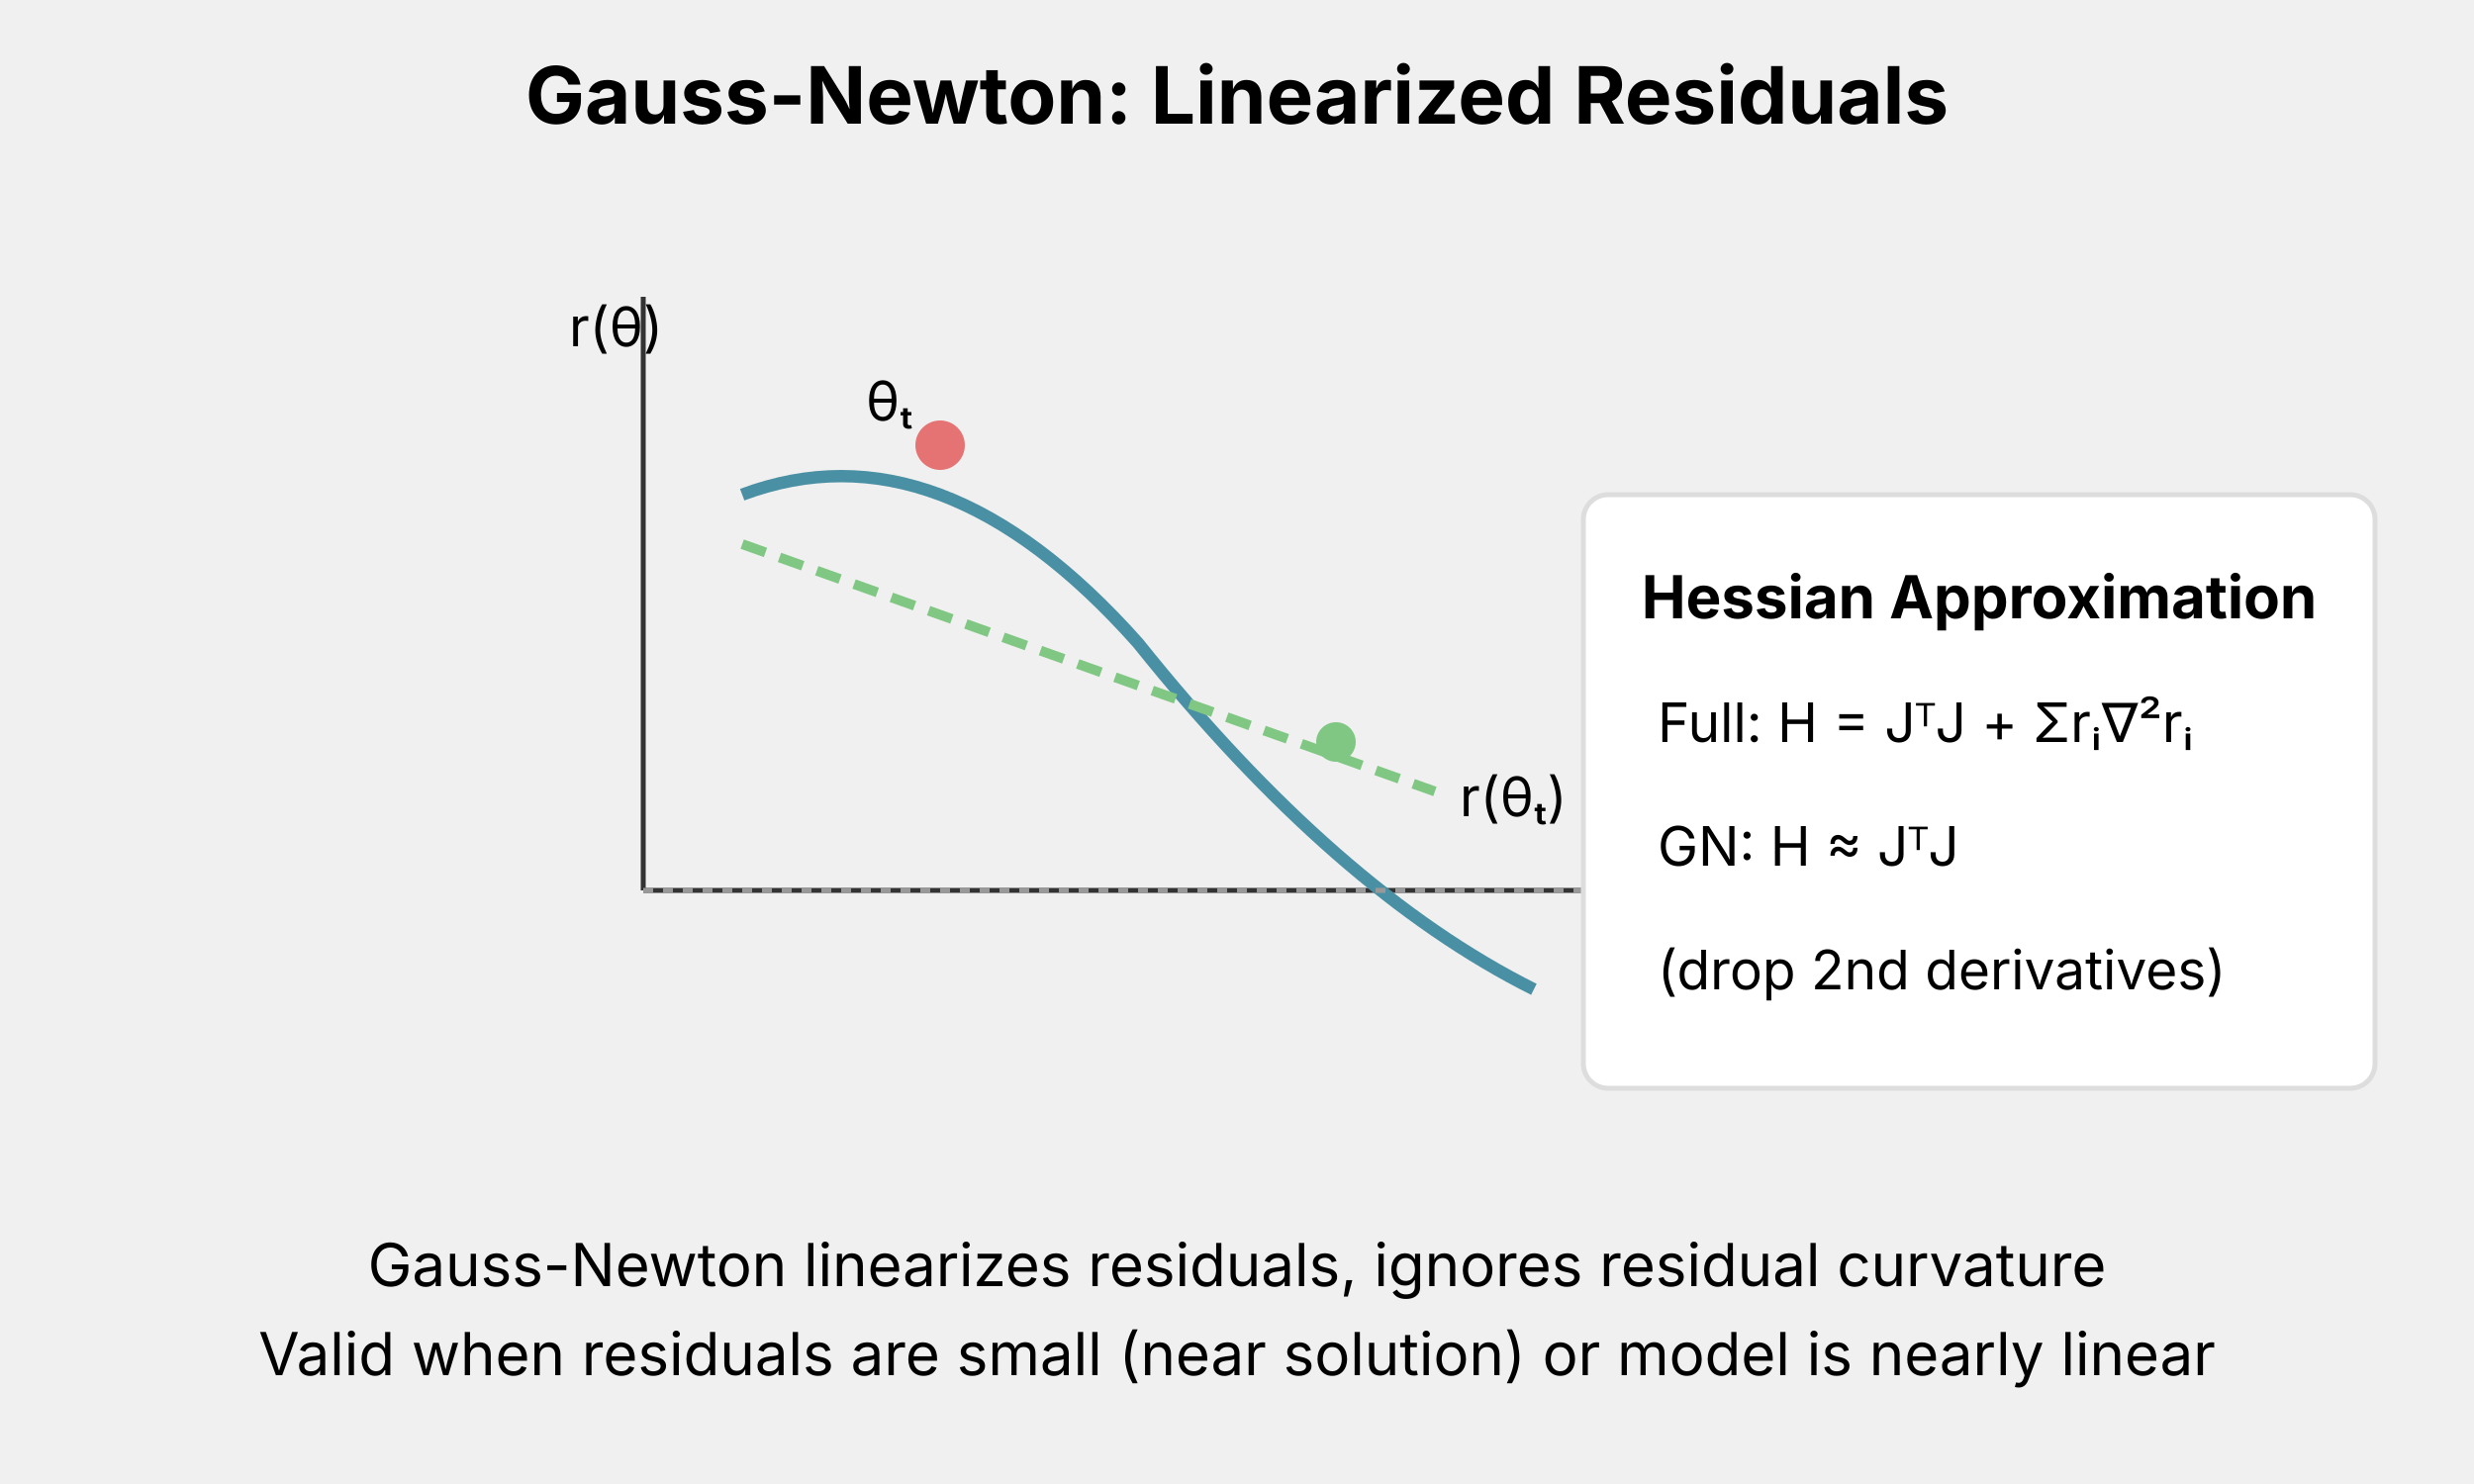
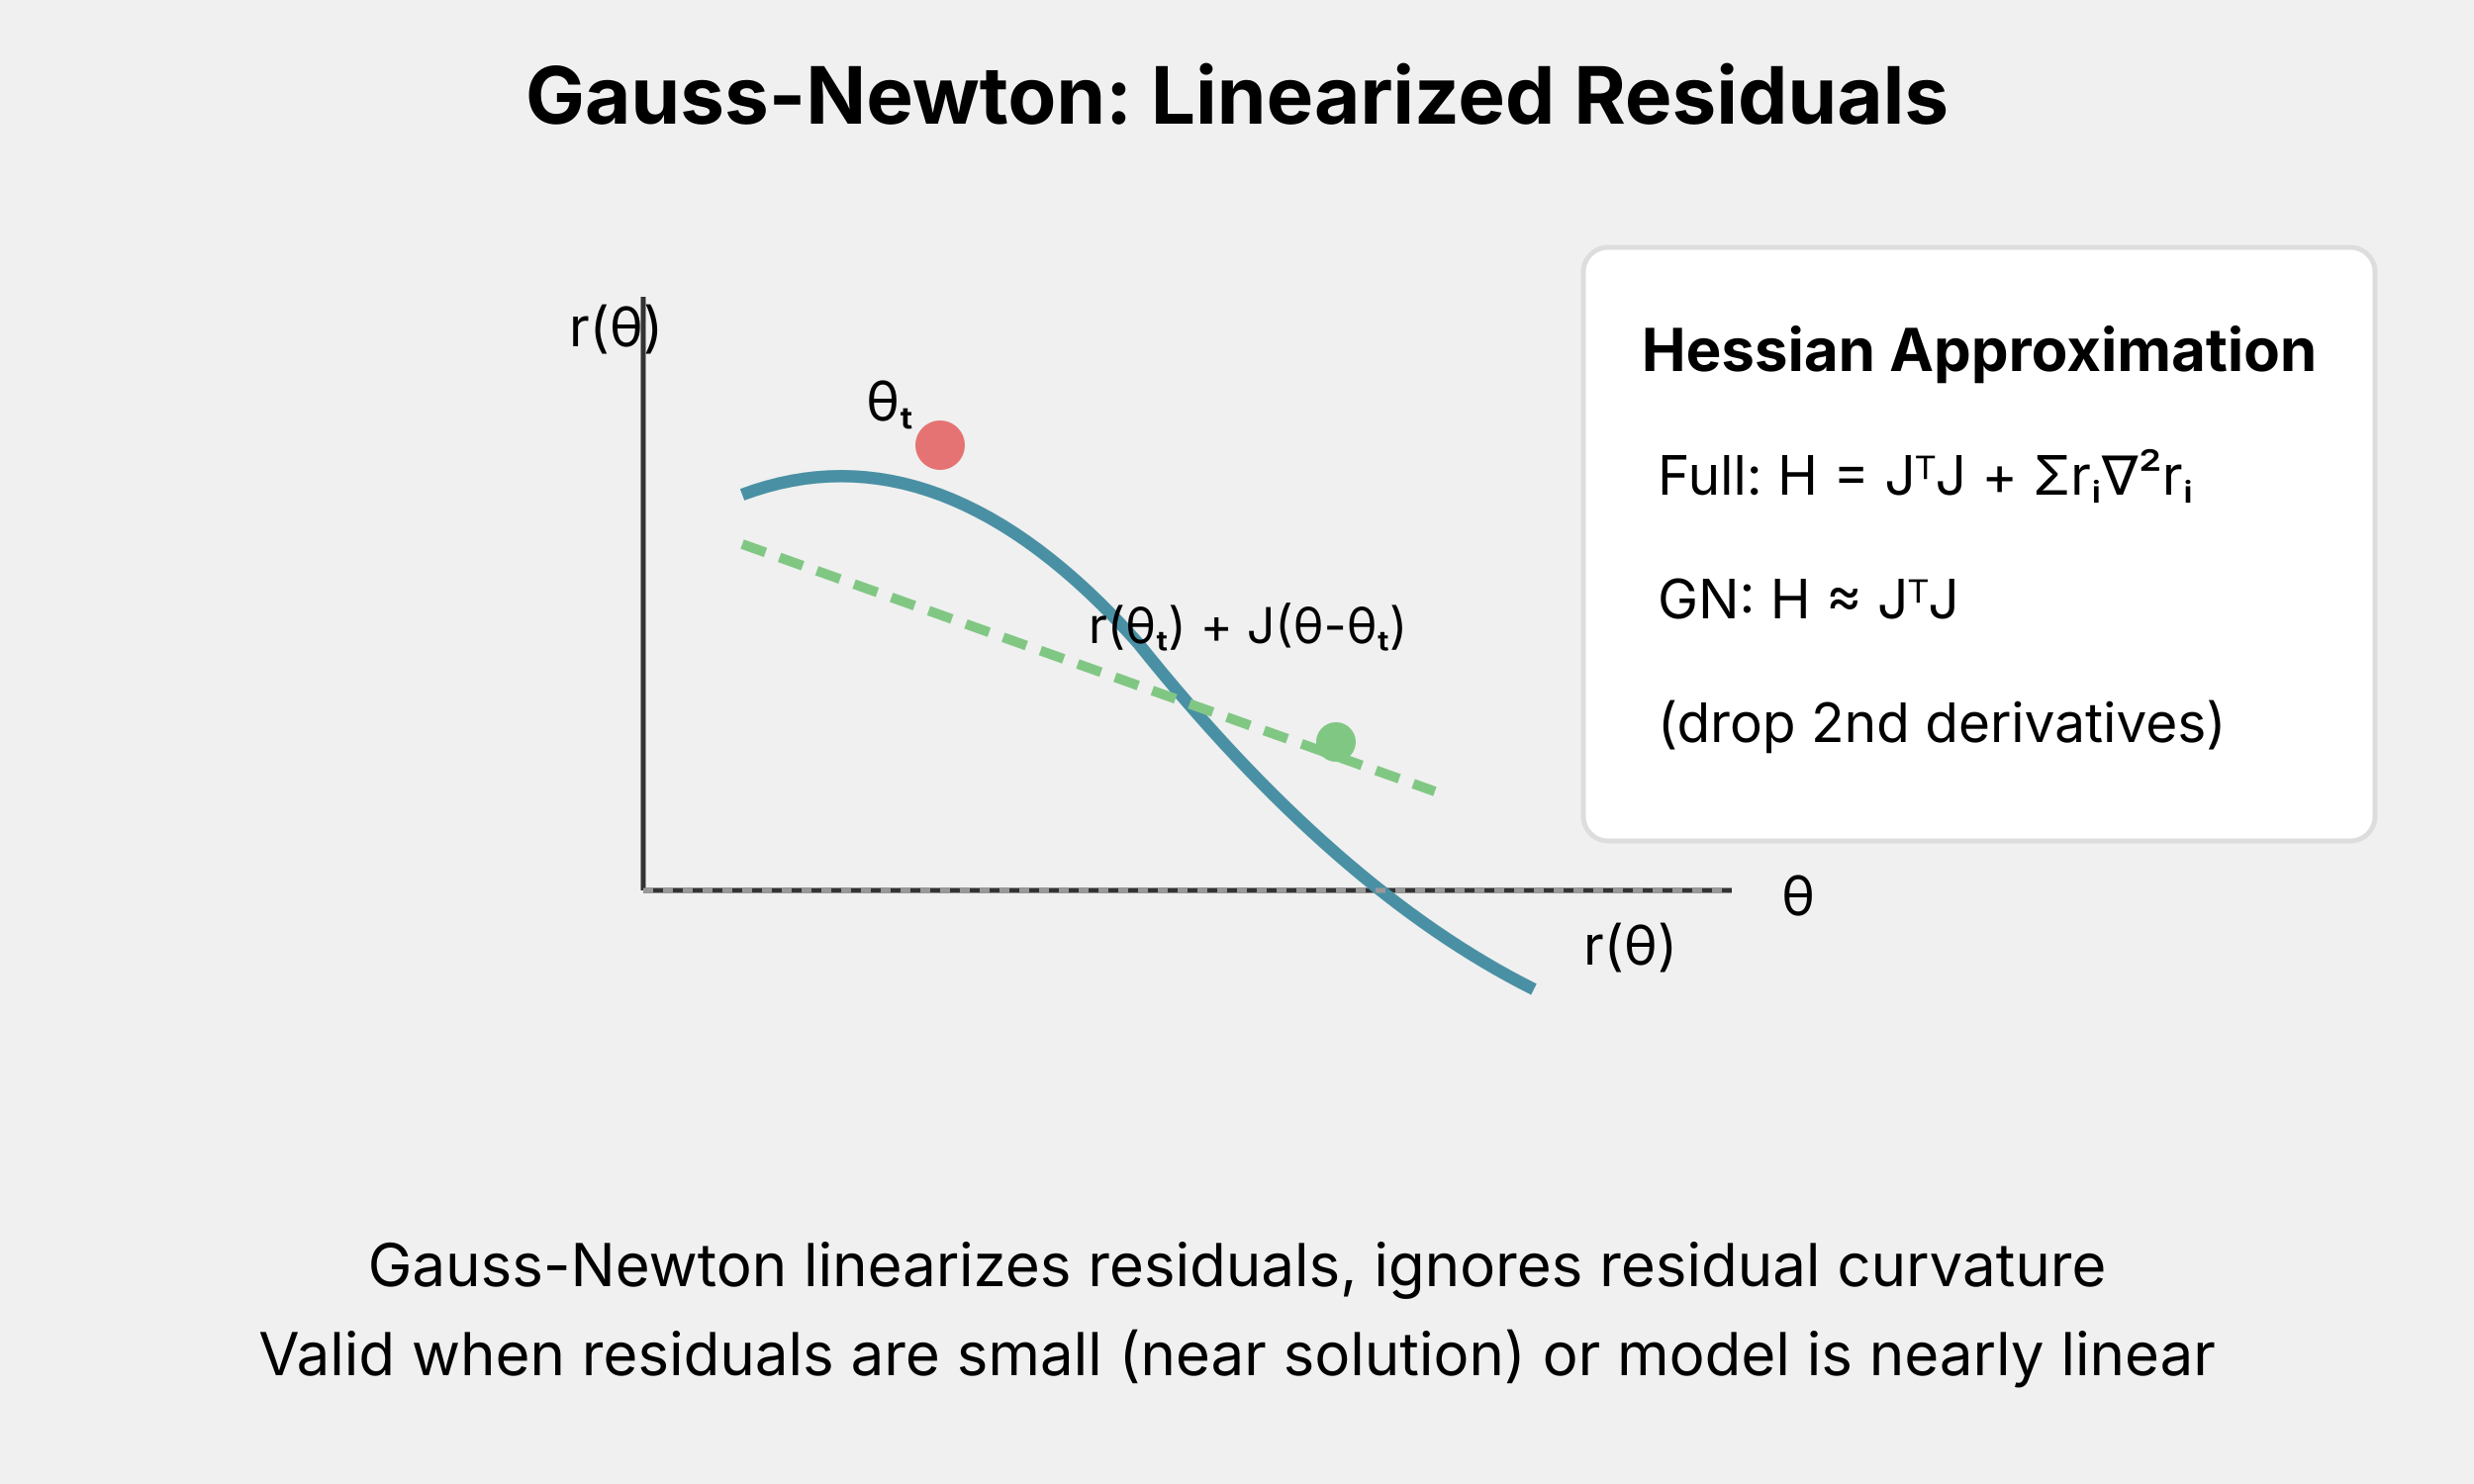
<svg xmlns="http://www.w3.org/2000/svg" viewBox="0 0 500 300">
  <style>
    /* Light mode (default) */
    text { fill: #000000; }
    .label-text { fill: #666666; }

    /* Dark mode */

    /* Background colors */
    .bg-white { fill: white; }
    @media (prefers-color-scheme: dark) {
      text { fill: #ffffff; }
      .label-text { fill: #cccccc; }

      text[fill="#000"], text[fill="#000000"], text[fill="#333"], text[fill="#666"] {
        fill: #ffffff;
      }
      text[fill="#fff"], text[fill="#ffffff"], text[fill="white"] {
        fill: #ffffff;
      }
      text[fill="#E57373"] { fill: #ef5350; }
      text[fill="#81C784"] { fill: #66bb6a; }
      text[fill="#FFB74D"] { fill: #ffa726; }
      text[fill="#4A90A4"] { fill: #4fc3f7; }
      .bg-white { fill: #2d2d2d; }
    }
  </style>
  <text x="250" y="25" text-anchor="middle" font-family="system-ui, -apple-system, sans-serif" font-size="16" font-weight="bold" fill="#333">Gauss-Newton: Linearized Residuals</text>
  <g transform="translate(130, 180)">
    <line x1="0" y1="0" x2="220" y2="0" stroke="#333" stroke-width="1" />
    <line x1="0" y1="0" x2="0" y2="-120" stroke="#333" stroke-width="1" />
    <text x="230" y="5" font-family="system-ui, -apple-system, sans-serif" font-size="11" fill="#333">θ</text>
    <text x="-15" y="-110" font-family="system-ui, -apple-system, sans-serif" font-size="11" fill="#333">r(θ)</text>
    <path d="M 20 -80 Q 60 -95, 100 -50 Q 140 0, 180 20" fill="none" stroke="#4A90A4" stroke-width="2.5" />
    <text x="190" y="15" font-family="system-ui, -apple-system, sans-serif" font-size="11" fill="#4A90A4">r(θ)</text>
    <circle cx="60" cy="-90" r="5" fill="#E57373" />
    <text x="45" y="-95" font-family="system-ui, -apple-system, sans-serif" font-size="11" fill="#E57373">θₜ</text>
    <line x1="20" y1="-70" x2="160" y2="-20" stroke="#81C784" stroke-width="2" stroke-dasharray="5,3" />
-     <text x="165" y="-15" font-family="system-ui, -apple-system, sans-serif" font-size="11" fill="#81C784">r(θₜ) + J(θ-θₜ)</text>
+     <text x="90" y="-50" font-family="system-ui, -apple-system, sans-serif" font-size="10" fill="#81C784">r(θₜ) + J(θ-θₜ)</text>
    <circle cx="140" cy="-30" r="4" fill="#81C784" />
    <line x1="0" y1="0" x2="220" y2="0" stroke="#999" stroke-width="1" stroke-dasharray="2,2" />
  </g>
-   <g transform="translate(320, 100)">
+   <g transform="translate(320, 50)">
    <rect x="0" y="0" width="160" height="120" class="bg-white" stroke="#ddd" rx="5" />
    <text x="80" y="25" text-anchor="middle" font-family="system-ui, -apple-system, sans-serif" font-size="12" font-weight="bold" fill="#333">Hessian Approximation</text>
    <text x="15" y="50" font-family="system-ui, -apple-system, sans-serif" font-size="11" fill="#333">Full: H = JᵀJ + Σrᵢ∇²rᵢ</text>
    <text x="15" y="75" font-family="system-ui, -apple-system, sans-serif" font-size="11" fill="#81C784">GN: H ≈ JᵀJ</text>
    <text x="15" y="100" font-family="system-ui, -apple-system, sans-serif" font-size="11" fill="#666">(drop 2nd derivatives)</text>
  </g>
  <text x="250" y="260" text-anchor="middle" font-family="system-ui, -apple-system, sans-serif" font-size="12" fill="#333">Gauss-Newton linearizes residuals, ignores residual curvature</text>
  <text x="250" y="278" text-anchor="middle" font-family="system-ui, -apple-system, sans-serif" font-size="12" fill="#666">Valid when residuals are small (near solution) or model is nearly linear</text>
</svg>
